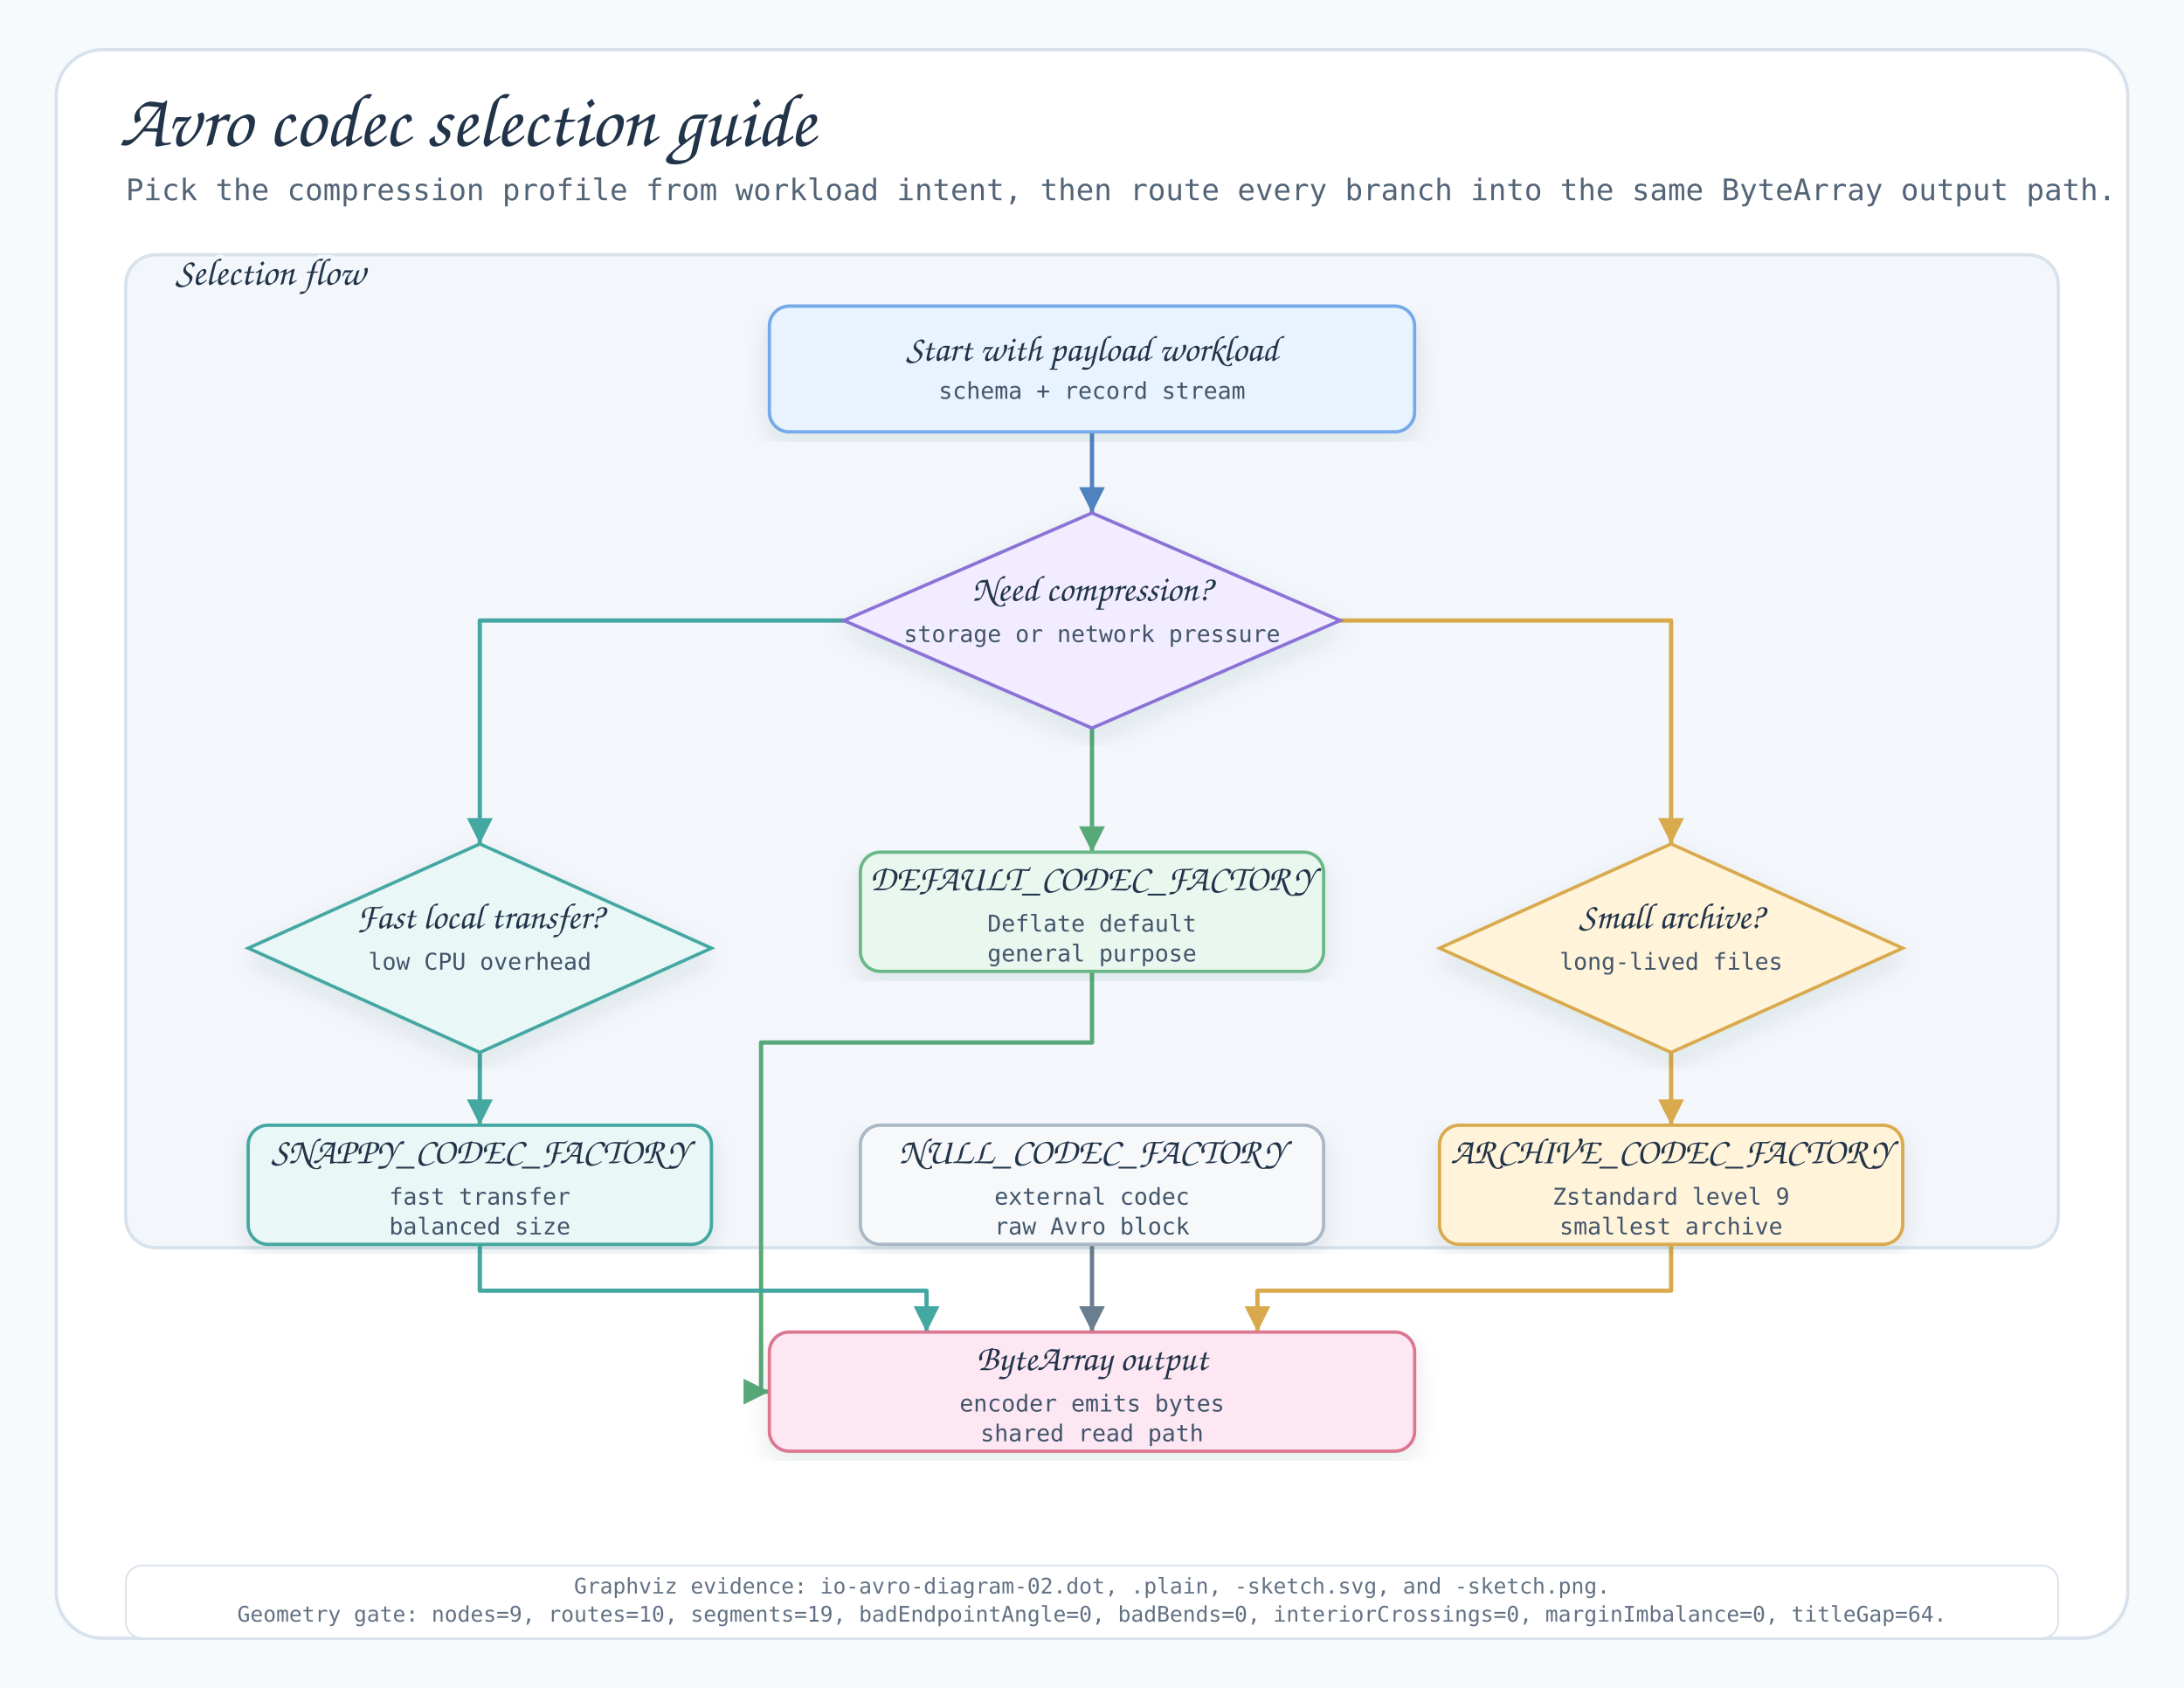
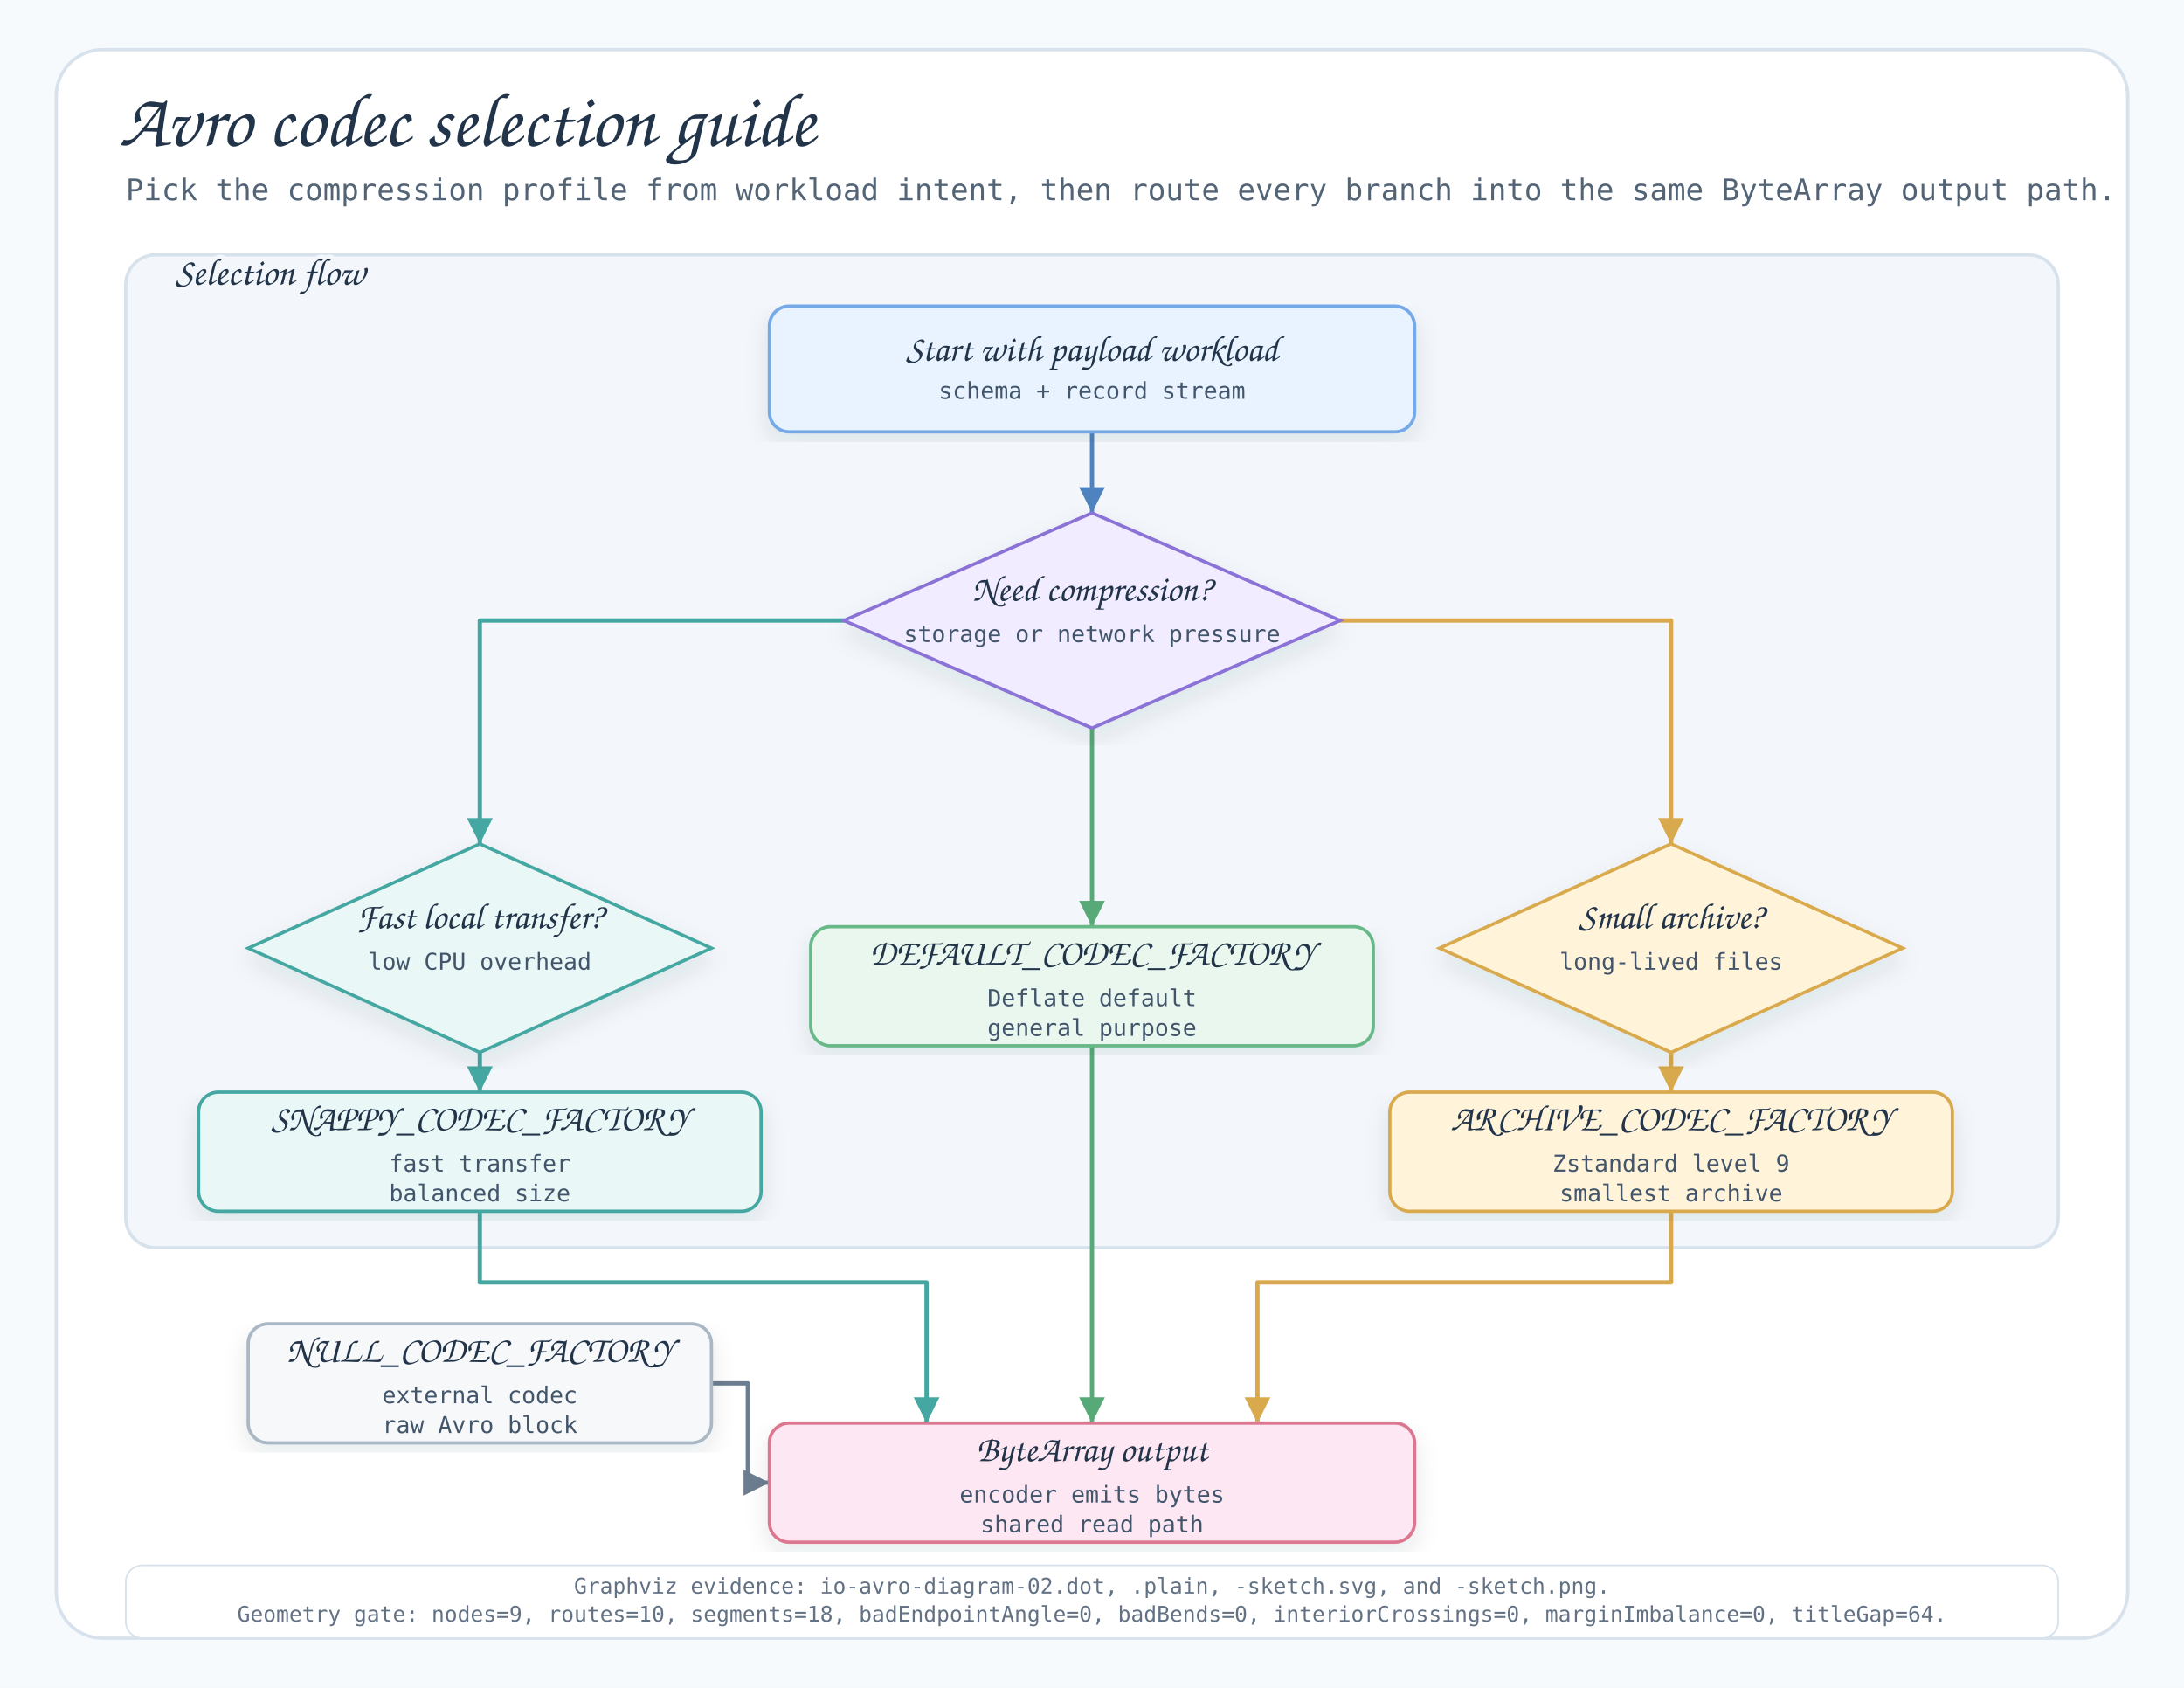
<svg xmlns="http://www.w3.org/2000/svg" width="1320" height="1020" viewBox="0 0 1320 1020" role="img" aria-labelledby="title desc">
  <defs>
    <filter id="shadow" x="-8%" y="-8%" width="116%" height="116%">
      <feDropShadow dx="0" dy="6" stdDeviation="7" flood-color="#203040" flood-opacity="0.10" />
    </filter>
    <marker id="arrow" markerWidth="8" markerHeight="8" refX="7" refY="4" orient="auto" markerUnits="strokeWidth">
      <path d="M1 1 L7 4 L1 7 Z" fill="context-stroke" />
    </marker>
    <style>
      .canvas{fill:#F7FAFC}
      .frame{fill:#FFFFFF;stroke:#D7E2EC;stroke-width:2}
      .title{font-family:"Architects Daughter","Comic Mono","Comic Sans MS","Comic Sans",cursive;font-size:46px;fill:#22344A;font-weight:400}
      .subtitle{font-family:"Comic Mono","Comic Sans MS","Comic Sans",monospace;font-size:18px;fill:#536476;font-weight:400}
      .group{fill:#F3F7FB;stroke:#D7E2EC;stroke-width:2}
      .group-title{font-family:"Architects Daughter","Comic Mono","Comic Sans MS","Comic Sans",cursive;font-size:23px;fill:#22344A;font-weight:400;paint-order:stroke;stroke:#F3F7FB;stroke-width:5px;stroke-linejoin:round}
      .card-title{font-family:"Architects Daughter","Comic Mono","Comic Sans MS","Comic Sans",cursive;font-size:22px;fill:#22344A;font-weight:400}
      .detail{font-family:"Comic Mono","Comic Sans MS","Comic Sans",monospace;font-size:14px;fill:#42556B;font-weight:400}
      .small{font-family:"Comic Mono","Comic Sans MS","Comic Sans",monospace;font-size:13px;fill:#627184;font-weight:400}
      .card-shape{filter:url(#shadow);stroke-width:2}
      .connector{fill:none;stroke-width:2.6;marker-end:url(#arrow);stroke-linejoin:round;stroke-linecap:round}
      .pill{fill:#FFFFFF;stroke:#D7E2EC;stroke-width:1}
    </style>
  </defs>
  <rect class="canvas" width="1320" height="1020" />
  <rect class="frame" x="34" y="30" width="1252" height="960" rx="28" />
  <text class="title" x="72" y="88">Avro codec selection guide</text>
  <text class="subtitle" x="76" y="121">Pick the compression profile from workload intent, then route every branch into the same ByteArray output path.</text>
  <g id="group-decision">
    <rect class="group" x="76" y="154" width="1168" height="600" rx="18" />
    <text class="group-title" x="106" y="172">Selection flow</text>
  </g>
  <path id="route-start-compression" class="connector" d="M660 261 L660 310" stroke="#4F83BF" />
  <path id="route-compression-throughput" class="connector" d="M510 375 L290 375 L290 510" stroke="#45A7A1" />
-   <path id="route-compression-deflate" class="connector" d="M660 440 L660 515" stroke="#58A978" />
+   <path id="route-compression-deflate" class="connector" d="M660 440 L660 560" stroke="#58A978" />
  <path id="route-compression-archive" class="connector" d="M810 375 L1010 375 L1010 510" stroke="#D9AA4D" />
-   <path id="route-throughput-snappy" class="connector" d="M290 636 L290 680" stroke="#45A7A1" />
-   <path id="route-archive-zstd" class="connector" d="M1010 636 L1010 680" stroke="#D9AA4D" />
-   <path id="route-deflate-output" class="connector" d="M660 587 L660 630 L460 630 L460 841 L465 841" stroke="#58A978" />
-   <path id="route-snappy-output" class="connector" d="M290 752 L290 780 L560 780 L560 805" stroke="#45A7A1" />
-   <path id="route-zstd-output" class="connector" d="M1010 752 L1010 780 L760 780 L760 805" stroke="#D9AA4D" />
-   <path id="route-null-output" class="connector" d="M660 752 L660 805" stroke="#6B7D90" />
+   <path id="route-throughput-snappy" class="connector" d="M290 636 L290 660" stroke="#45A7A1" />
+   <path id="route-archive-zstd" class="connector" d="M1010 636 L1010 660" stroke="#D9AA4D" />
+   <path id="route-deflate-output" class="connector" d="M660 632 L660 860" stroke="#58A978" />
+   <path id="route-snappy-output" class="connector" d="M290 732 L290 775 L560 775 L560 860" stroke="#45A7A1" />
+   <path id="route-zstd-output" class="connector" d="M1010 732 L1010 775 L760 775 L760 860" stroke="#D9AA4D" />
+   <path id="route-null-output" class="connector" d="M430 836 L452 836 L452 896 L465 896" stroke="#6B7D90" />
  <g id="node-start" transform="translate(465,185)">
    <rect class="card-shape" x="0" y="0" width="390" height="76" rx="12" fill="#E8F3FF" stroke="#75A9E8" />
    <text class="card-title" x="195" y="33" text-anchor="middle">Start with payload workload</text>
    <text class="detail" x="195" y="56" text-anchor="middle">schema + record stream</text>
  </g>
  <g id="node-compression" transform="translate(510,310)">
    <polygon class="card-shape" points="150,0 300,65 150,130 0,65" fill="#F1ECFF" stroke="#8A72D6" />
    <text class="card-title" x="150" y="53" text-anchor="middle">Need compression?</text>
    <text class="detail" x="150" y="78" text-anchor="middle">storage or network pressure</text>
  </g>
  <g id="node-throughput" transform="translate(150,510)">
    <polygon class="card-shape" points="140,0 280,63 140,126 0,63" fill="#E9F7F6" stroke="#45A7A1" />
    <text class="card-title" x="140" y="51" text-anchor="middle">Fast local transfer?</text>
    <text class="detail" x="140" y="76" text-anchor="middle">low CPU overhead</text>
  </g>
-   <g id="node-snappy" transform="translate(150,680)">
-     <rect class="card-shape" x="0" y="0" width="280" height="72" rx="12" fill="#E9F7F6" stroke="#45A7A1" />
-     <text class="card-title" x="140" y="23" text-anchor="middle">SNAPPY_CODEC_FACTORY</text>
-     <text class="detail" x="140" y="48" text-anchor="middle">fast transfer</text>
-     <text class="detail" x="140" y="66" text-anchor="middle">balanced size</text>
+   <g id="node-snappy" transform="translate(120,660)">
+     <rect class="card-shape" x="0" y="0" width="340" height="72" rx="12" fill="#E9F7F6" stroke="#45A7A1" />
+     <text class="card-title" x="170" y="23" text-anchor="middle">SNAPPY_CODEC_FACTORY</text>
+     <text class="detail" x="170" y="48" text-anchor="middle">fast transfer</text>
+     <text class="detail" x="170" y="66" text-anchor="middle">balanced size</text>
  </g>
-   <g id="node-deflate" transform="translate(520,515)">
-     <rect class="card-shape" x="0" y="0" width="280" height="72" rx="12" fill="#EAF7EF" stroke="#69B888" />
-     <text class="card-title" x="140" y="23" text-anchor="middle">DEFAULT_CODEC_FACTORY</text>
-     <text class="detail" x="140" y="48" text-anchor="middle">Deflate default</text>
-     <text class="detail" x="140" y="66" text-anchor="middle">general purpose</text>
+   <g id="node-deflate" transform="translate(490,560)">
+     <rect class="card-shape" x="0" y="0" width="340" height="72" rx="12" fill="#EAF7EF" stroke="#69B888" />
+     <text class="card-title" x="170" y="23" text-anchor="middle">DEFAULT_CODEC_FACTORY</text>
+     <text class="detail" x="170" y="48" text-anchor="middle">Deflate default</text>
+     <text class="detail" x="170" y="66" text-anchor="middle">general purpose</text>
  </g>
  <g id="node-archive" transform="translate(870,510)">
    <polygon class="card-shape" points="140,0 280,63 140,126 0,63" fill="#FFF3D9" stroke="#D9AA4D" />
    <text class="card-title" x="140" y="51" text-anchor="middle">Small archive?</text>
    <text class="detail" x="140" y="76" text-anchor="middle">long-lived files</text>
  </g>
-   <g id="node-zstd" transform="translate(870,680)">
-     <rect class="card-shape" x="0" y="0" width="280" height="72" rx="12" fill="#FFF3D9" stroke="#D9AA4D" />
-     <text class="card-title" x="140" y="23" text-anchor="middle">ARCHIVE_CODEC_FACTORY</text>
-     <text class="detail" x="140" y="48" text-anchor="middle">Zstandard level 9</text>
-     <text class="detail" x="140" y="66" text-anchor="middle">smallest archive</text>
+   <g id="node-zstd" transform="translate(840,660)">
+     <rect class="card-shape" x="0" y="0" width="340" height="72" rx="12" fill="#FFF3D9" stroke="#D9AA4D" />
+     <text class="card-title" x="170" y="23" text-anchor="middle">ARCHIVE_CODEC_FACTORY</text>
+     <text class="detail" x="170" y="48" text-anchor="middle">Zstandard level 9</text>
+     <text class="detail" x="170" y="66" text-anchor="middle">smallest archive</text>
  </g>
-   <g id="node-null" transform="translate(520,680)">
+   <g id="node-null" transform="translate(150,800)">
    <rect class="card-shape" x="0" y="0" width="280" height="72" rx="12" fill="#F6F8FA" stroke="#AAB7C4" />
    <text class="card-title" x="140" y="23" text-anchor="middle">NULL_CODEC_FACTORY</text>
    <text class="detail" x="140" y="48" text-anchor="middle">external codec</text>
    <text class="detail" x="140" y="66" text-anchor="middle">raw Avro block</text>
  </g>
-   <g id="node-output" transform="translate(465,805)">
+   <g id="node-output" transform="translate(465,860)">
    <rect class="card-shape" x="0" y="0" width="390" height="72" rx="12" fill="#FCE7F3" stroke="#DB7890" />
    <text class="card-title" x="195" y="23" text-anchor="middle">ByteArray output</text>
    <text class="detail" x="195" y="48" text-anchor="middle">encoder emits bytes</text>
    <text class="detail" x="195" y="66" text-anchor="middle">shared read path</text>
  </g>
  <g transform="translate(76,946)">
    <rect class="pill" x="0" y="0" width="1168" height="44" rx="10" />
    <text class="small" x="584" y="17" text-anchor="middle">Graphviz evidence: io-avro-diagram-02.dot, .plain, -sketch.svg, and -sketch.png.</text>
-     <text class="small" x="584" y="34" text-anchor="middle">Geometry gate: nodes=9, routes=10, segments=19, badEndpointAngle=0, badBends=0, interiorCrossings=0, marginImbalance=0, titleGap=64.</text>
+     <text class="small" x="584" y="34" text-anchor="middle">Geometry gate: nodes=9, routes=10, segments=18, badEndpointAngle=0, badBends=0, interiorCrossings=0, marginImbalance=0, titleGap=64.</text>
  </g>
</svg>
